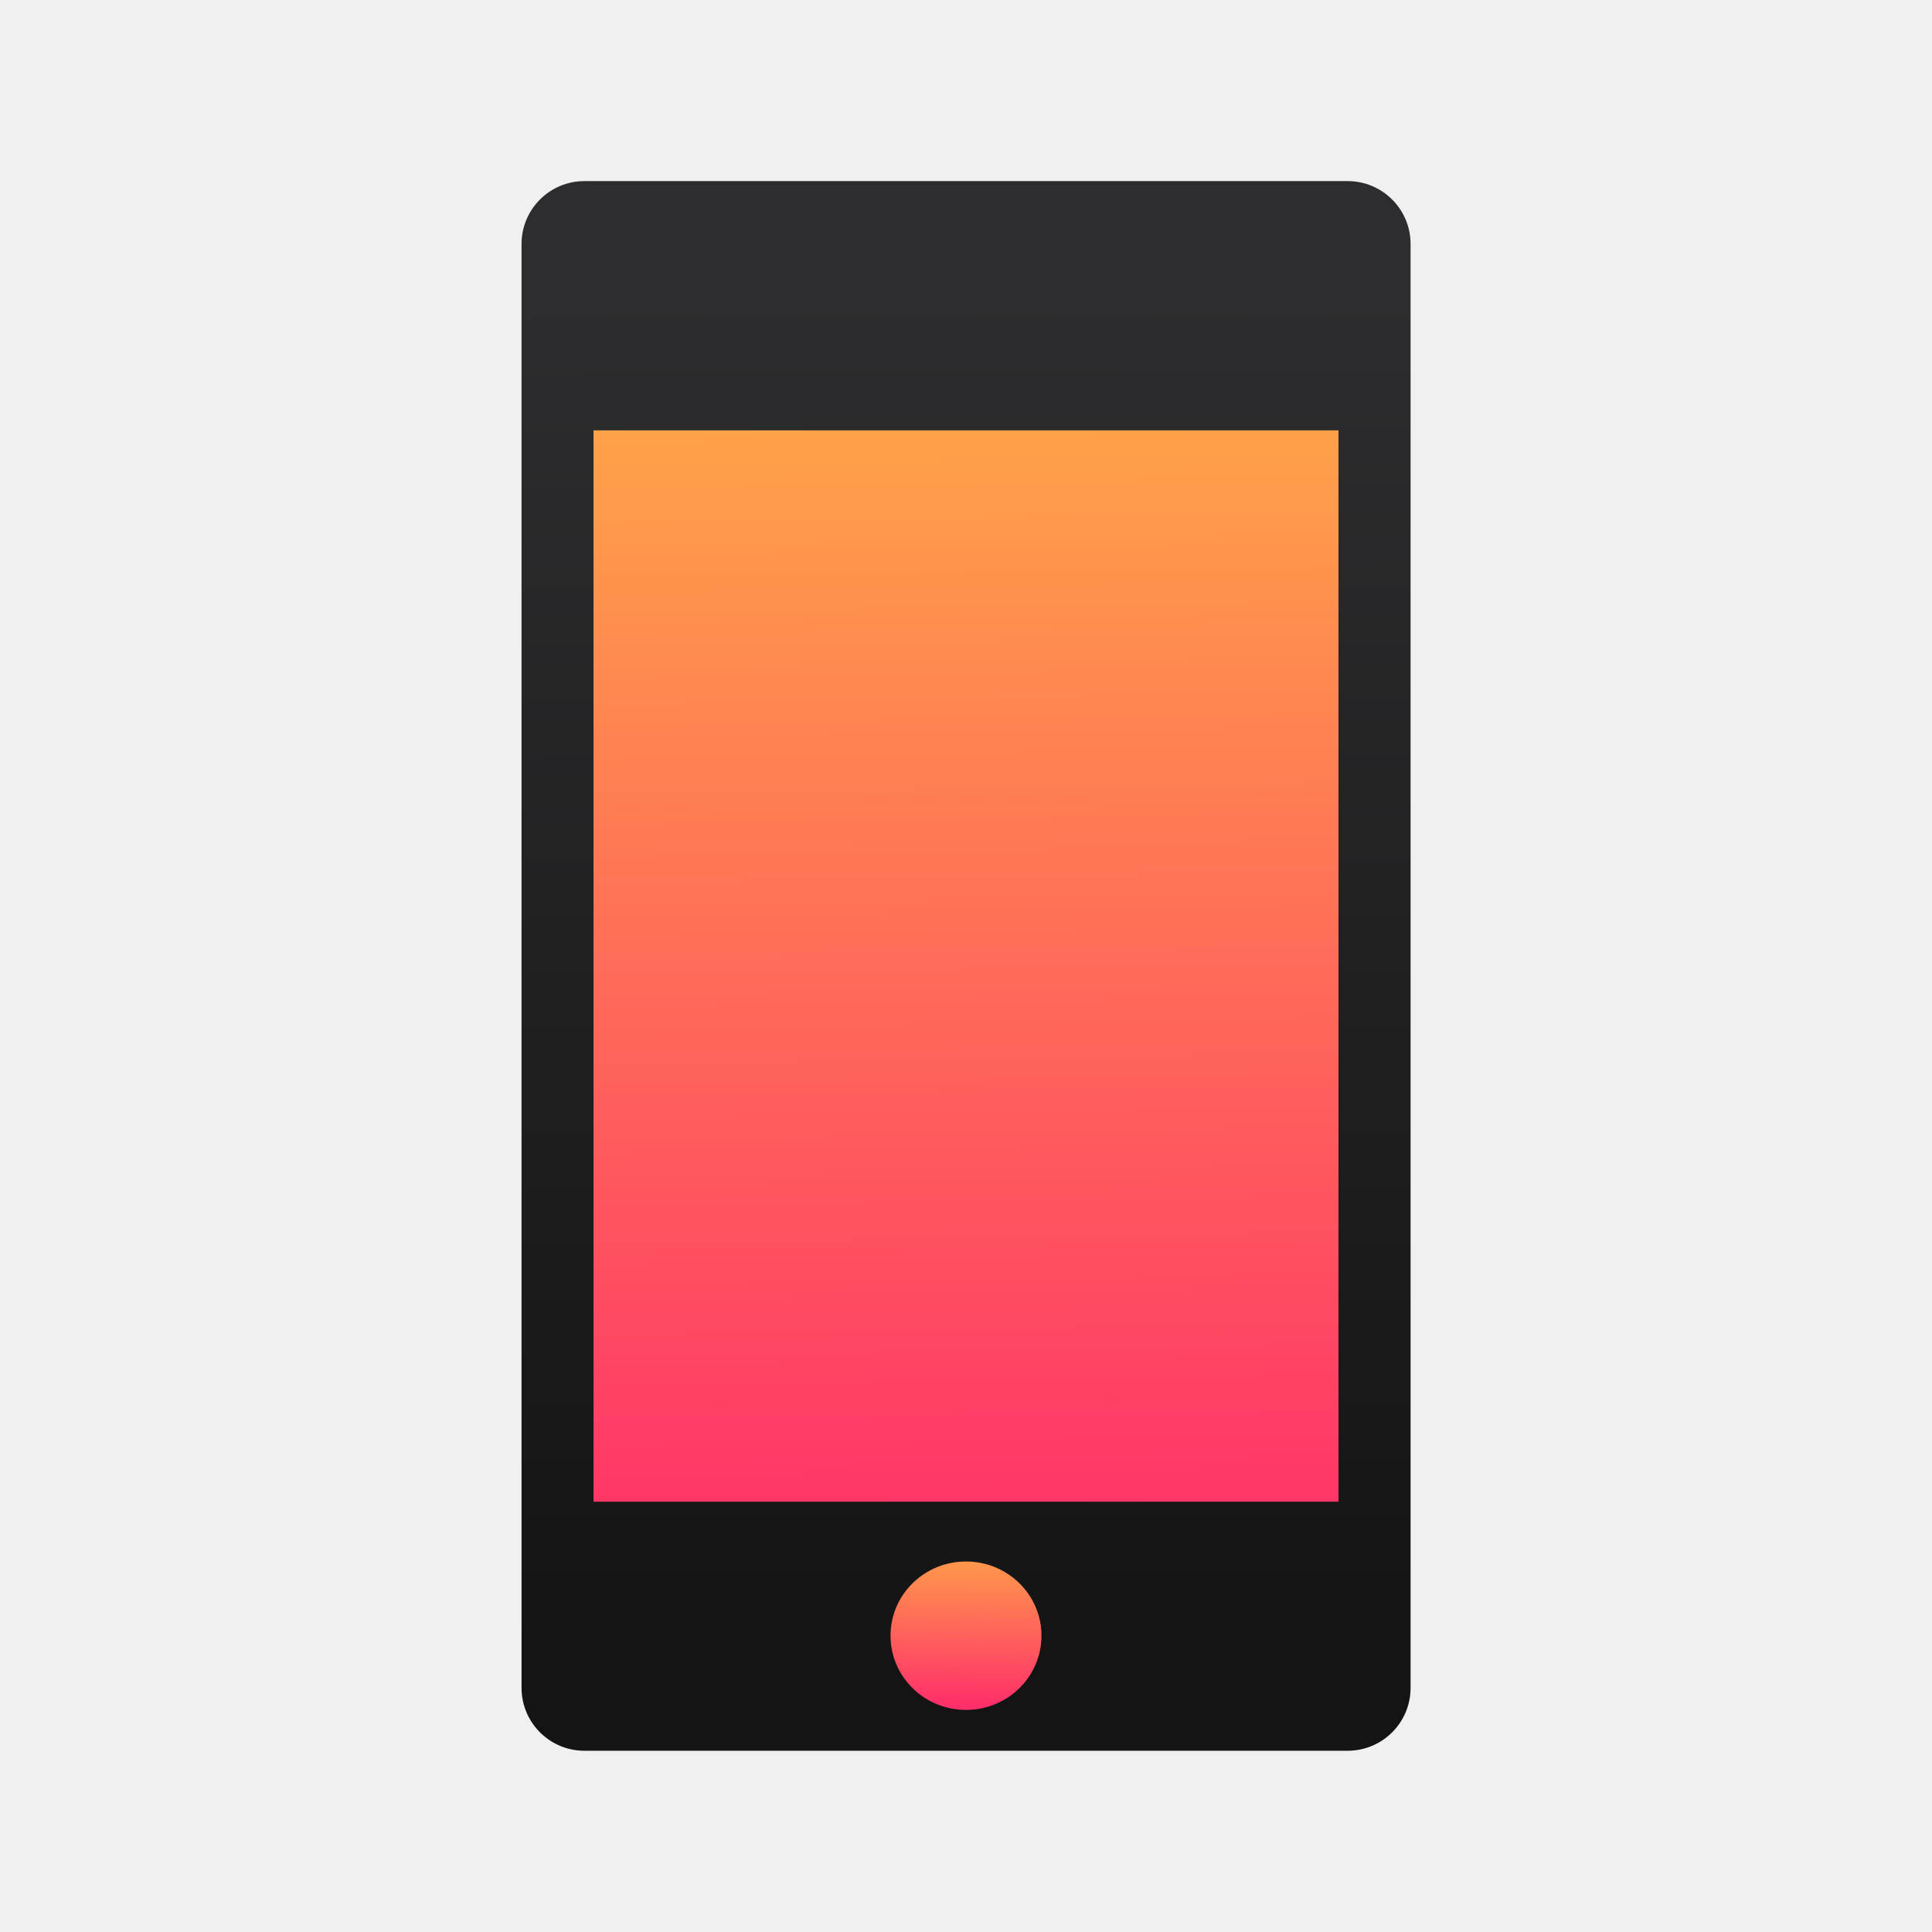
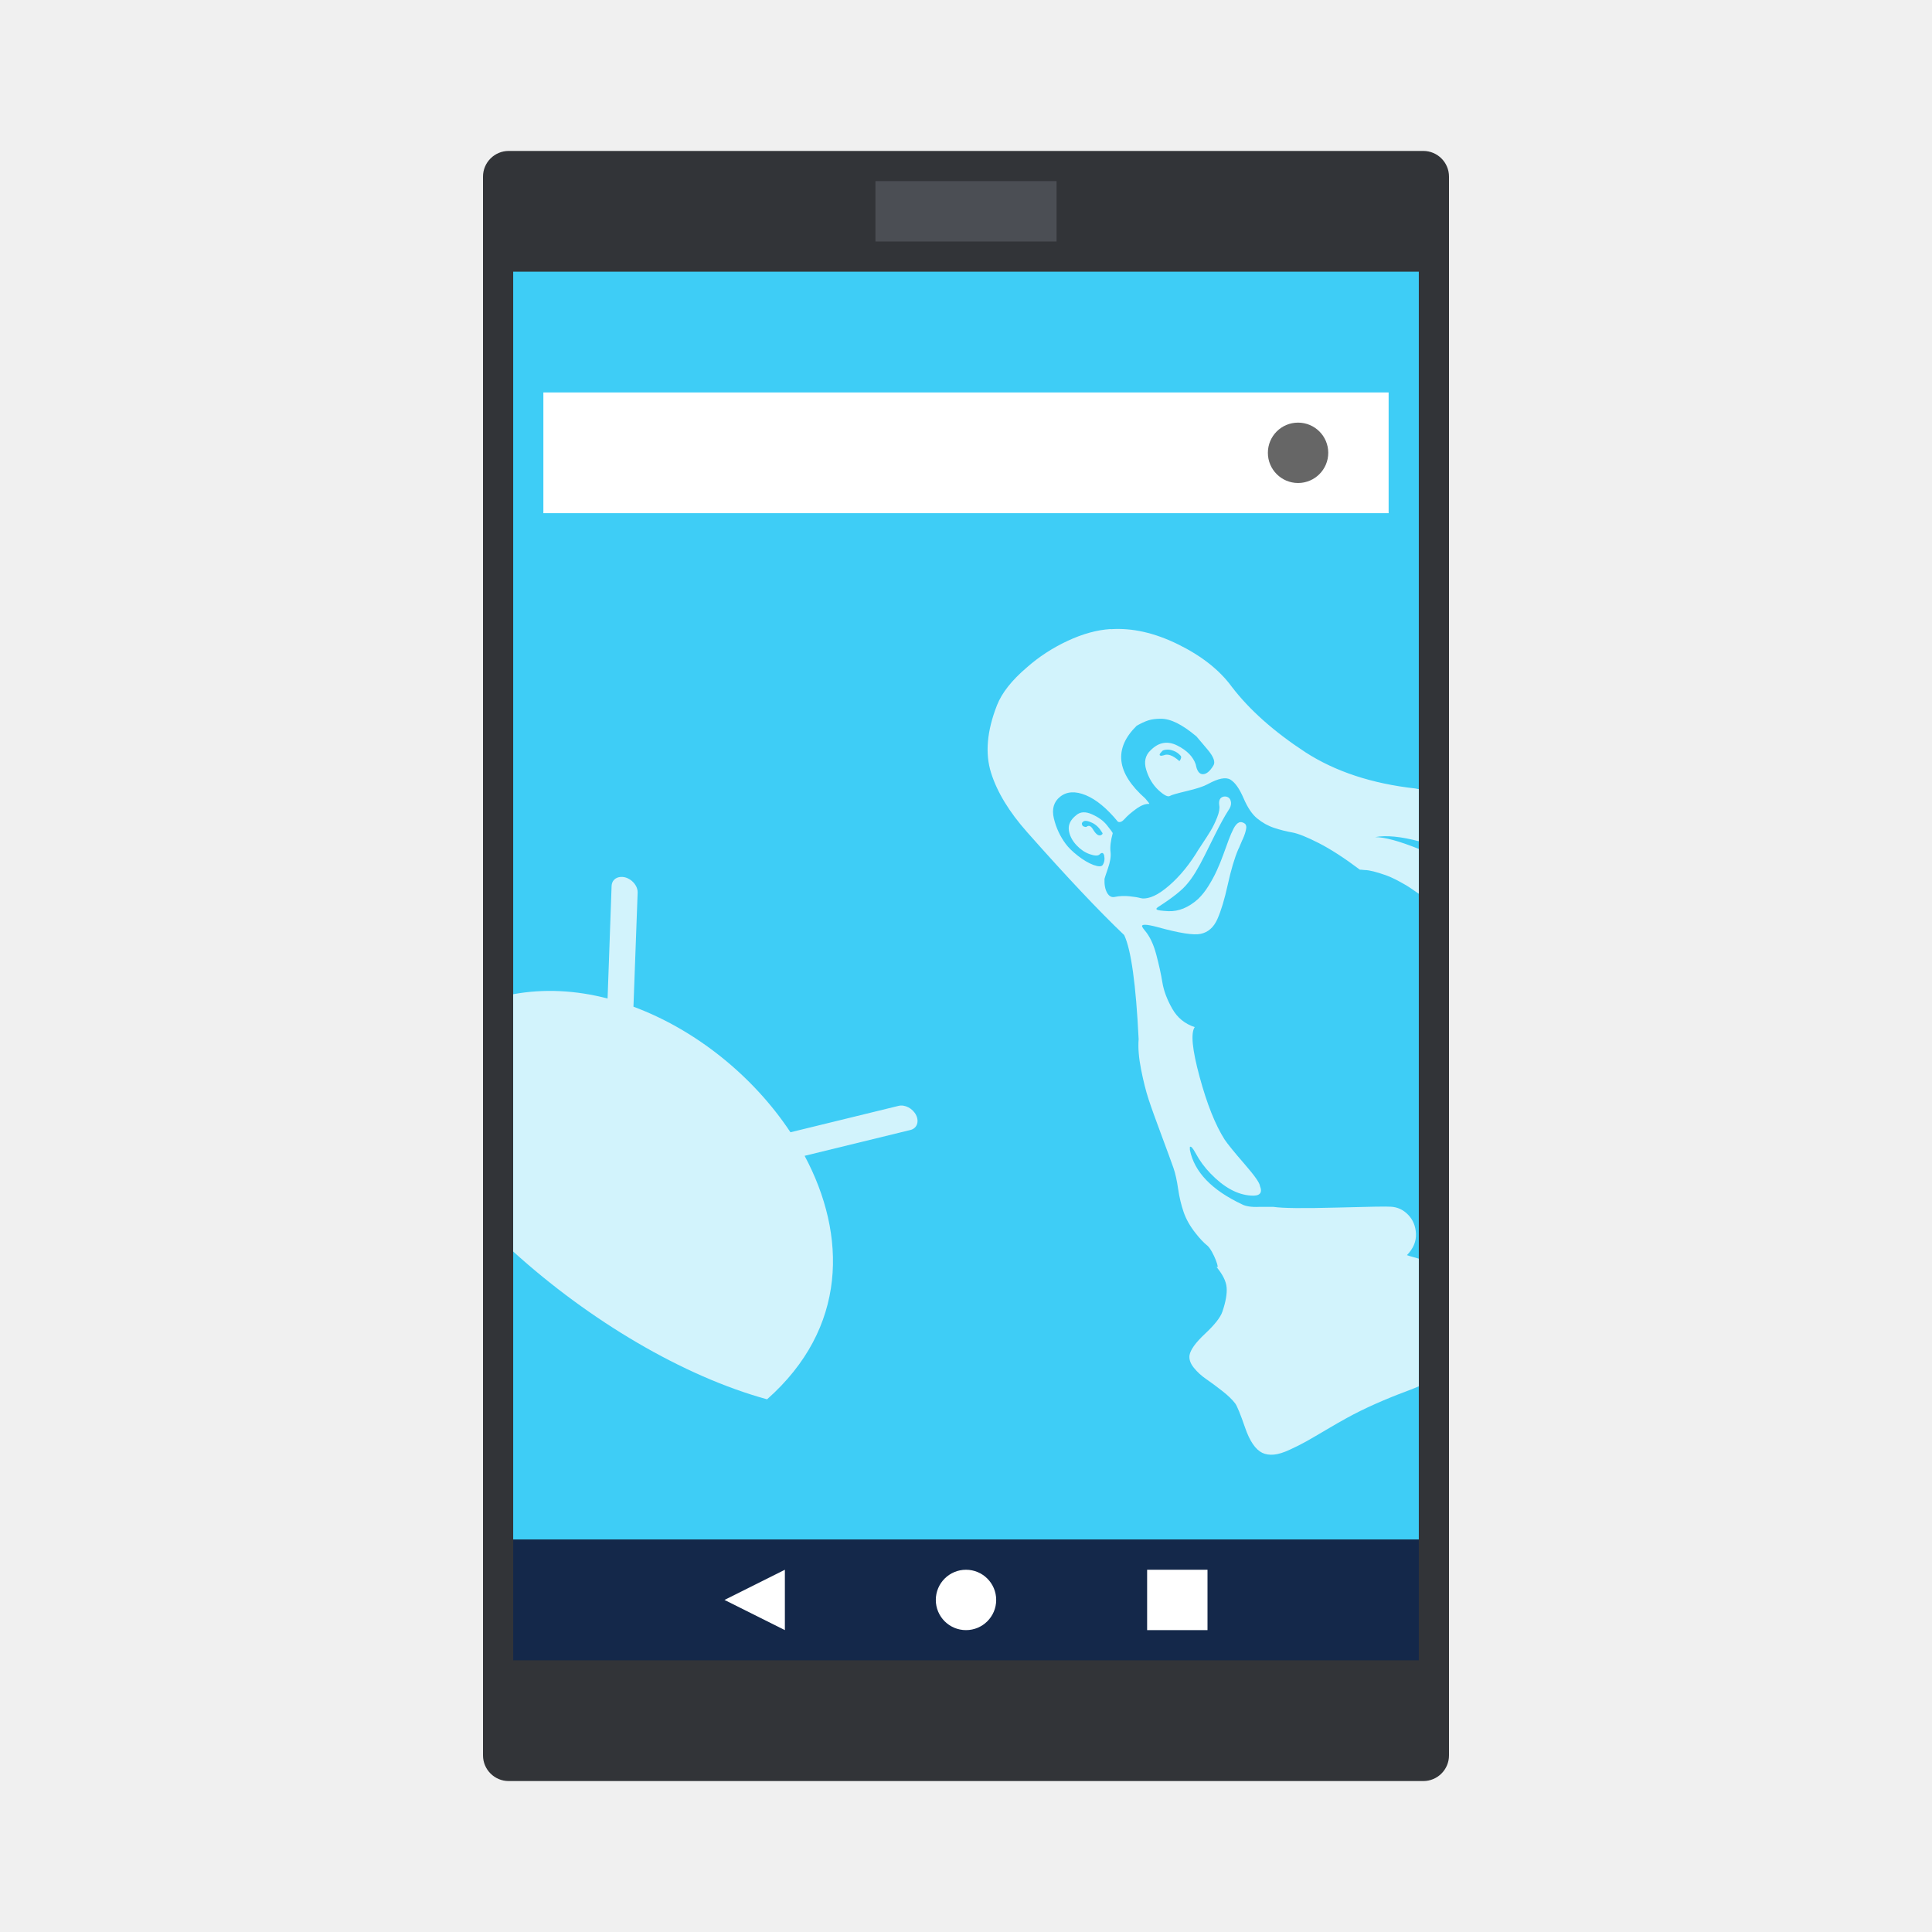
- <svg xmlns="http://www.w3.org/2000/svg" xmlns:xlink="http://www.w3.org/1999/xlink" height="64" width="64">
-   <linearGradient id="a">
-     <stop offset="0" stop-color="#ff3069" />
-     <stop offset="1" stop-color="#ffa548" />
-   </linearGradient>
-   <linearGradient id="b" gradientTransform="matrix(.9302246 0 0 .9189098 14.81504 32.58692)" gradientUnits="userSpaceOnUse" x1="169.501" x2="159.237" xlink:href="#a" y1="624.716" y2="63.269" />
-   <linearGradient id="c" gradientUnits="userSpaceOnUse" x1="8.167" x2="8.115" y1="1050.466" y2="1038.352">
-     <stop offset="0" stop-color="#141414" />
-     <stop offset="1" stop-color="#2d2d2f" />
-   </linearGradient>
-   <linearGradient id="d" gradientUnits="userSpaceOnUse" x1="159.463" x2="160.663" xlink:href="#a" y1="668.026" y2="596.966" />
-   <linearGradient id="e" gradientUnits="userSpaceOnUse" x1="159.463" x2="160.663" xlink:href="#a" y1="668.026" y2="596.966" />
-   <g transform="matrix(.0864122 0 0 .07516574 18.05806 6.230718)">
-     <rect fill="url(#b)" fill-rule="evenodd" height="525.809" ry="9.302" width="292.693" x="18.553" y="87.912" />
-     <path d="m11.404 1037.362h-6.807c-.31 0-.561.251-.561.561v12.877c0 .31.251.561.561.561h6.807c.31 0 .561-.251.561-.561v-12.877c0-.31-.251-.561-.561-.561zm-.082 11.778h-6.644v-9.555h6.644z" fill="url(#c)" transform="matrix(42.98335 0 0 49.41461 -182.5246 -51263.918)" />
-     <ellipse cx="161.342" cy="637.978" fill="url(#d)" fill-rule="evenodd" rx="25.226" ry="29" stroke="url(#e)" stroke-linecap="round" stroke-width="7.411" />
+ <svg xmlns="http://www.w3.org/2000/svg" version="1.1" id="svg2" viewBox="0 0 64 64" height="64" width="64">
+   <defs id="defs4" />
+   <g transform="translate(0,-1058.52)" id="layer1">
+     <rect style="opacity:1;fill:#323438;fill-opacity:1;stroke:none;stroke-width:1;stroke-linecap:round;stroke-linejoin:miter;stroke-miterlimit:4;stroke-dasharray:none;stroke-opacity:0.299" id="rect4159-3" width="32" height="54" x="16" y="1063.52" ry="0.852" rx="0.852" />
+     <path style="opacity:1;fill:#3ecdf6;fill-opacity:1;stroke:none;stroke-width:1;stroke-opacity:1" d="m 17,1067.52 v 42 h 30 v -42 z" id="rect4157-6" />
+     <rect ry="0" y="1109.52" x="17" height="4" width="30" id="rect4163-7" style="opacity:1;fill:#14284a;fill-opacity:1;stroke:none;stroke-width:1;stroke-linecap:round;stroke-linejoin:miter;stroke-miterlimit:4;stroke-dasharray:none;stroke-opacity:0.299" />
+     <rect style="opacity:1;fill:#ffffff;fill-opacity:1;stroke:none;stroke-width:1;stroke-linecap:round;stroke-linejoin:miter;stroke-miterlimit:4;stroke-dasharray:none;stroke-opacity:0.299" id="rect4244-5" width="28" height="4" x="18" y="1071.52" />
+     <ellipse ry="1" rx="1" style="opacity:1;fill:#666666;fill-opacity:1;stroke:none;stroke-width:1;stroke-linecap:round;stroke-linejoin:miter;stroke-miterlimit:4;stroke-dasharray:none;stroke-opacity:0.299" id="path4246-3" cx="43" cy="1073.52" />
+     <ellipse ry="1" rx="1" style="opacity:1;fill:#ffffff;fill-opacity:1;stroke:none;stroke-width:1;stroke-linecap:round;stroke-linejoin:miter;stroke-miterlimit:4;stroke-dasharray:none;stroke-opacity:0.299" id="path4248-5" cx="32" cy="1111.52" />
+     <path style="fill:#ffffff;fill-opacity:1;fill-rule:evenodd;stroke:none;stroke-width:1px;stroke-linecap:butt;stroke-linejoin:miter;stroke-opacity:1" d="m 26,1112.52 -2,-1 2,-1 z" id="path4252-6" />
+     <rect style="opacity:1;fill:#ffffff;fill-opacity:1;stroke:none;stroke-width:1;stroke-linecap:round;stroke-linejoin:miter;stroke-miterlimit:4;stroke-dasharray:none;stroke-opacity:0.299" id="rect4254-2" width="2" height="2" x="38" y="1110.52" />
+     <rect style="opacity:1;fill:#4b4e54;fill-opacity:1;stroke:none;stroke-width:1;stroke-linecap:round;stroke-linejoin:miter;stroke-miterlimit:4;stroke-dasharray:none;stroke-opacity:0.299" id="rect4355-9" width="6" height="2" x="29" y="1064.52" />
+     <path id="Page-1" d="m 36.791,1079.358 c -0.451,0.028 -0.928,0.159 -1.428,0.393 -0.5,0.234 -0.949,0.526 -1.348,0.879 -0.497,0.423 -0.828,0.841 -0.99,1.256 -0.333,0.85 -0.396,1.595 -0.195,2.234 0.201,0.64 0.6,1.297 1.201,1.973 1.319,1.489 2.389,2.623 3.209,3.402 0.231,0.489 0.39,1.639 0.479,3.449 -0.023,0.283 0.004,0.616 0.08,1 0.076,0.384 0.159,0.716 0.25,0.994 0.091,0.278 0.234,0.671 0.424,1.182 0.19,0.511 0.323,0.873 0.398,1.086 0.064,0.183 0.115,0.416 0.156,0.697 0.041,0.281 0.103,0.539 0.184,0.773 0.081,0.234 0.212,0.465 0.393,0.693 0.135,0.175 0.268,0.315 0.395,0.418 0.187,0.158 0.461,0.892 0.275,0.674 0.221,0.26 0.341,0.495 0.359,0.703 0.019,0.208 -0.028,0.478 -0.141,0.81 -0.065,0.187 -0.254,0.43 -0.57,0.725 -0.316,0.295 -0.488,0.534 -0.518,0.717 -0.018,0.134 0.029,0.271 0.143,0.412 0.113,0.141 0.25,0.266 0.408,0.375 0.159,0.109 0.335,0.239 0.529,0.391 0.194,0.151 0.339,0.291 0.436,0.42 0.064,0.09 0.173,0.357 0.326,0.801 0.153,0.444 0.342,0.721 0.568,0.832 0.11,0.052 0.238,0.072 0.385,0.059 0.147,-0.013 0.322,-0.068 0.525,-0.162 0.204,-0.094 0.386,-0.185 0.547,-0.275 0.161,-0.09 0.381,-0.219 0.662,-0.385 0.281,-0.166 0.506,-0.296 0.678,-0.389 0.574,-0.317 1.273,-0.628 2.096,-0.932 0.119,-0.043 0.186,-0.078 0.293,-0.119 v -4.229 c -0.132,-0.039 -0.311,-0.085 -0.393,-0.117 0.21,-0.218 0.31,-0.453 0.299,-0.707 -0.011,-0.254 -0.099,-0.465 -0.26,-0.631 -0.161,-0.166 -0.352,-0.255 -0.572,-0.266 -0.127,-0.012 -0.731,-6e-4 -1.813,0.029 -1.082,0.029 -1.775,0.022 -2.078,-0.024 -0.057,0 -0.214,0 -0.471,0 -0.257,0.012 -0.442,-0.019 -0.559,-0.079 -1.009,-0.474 -1.589,-1.075 -1.736,-1.806 l -0.002,-0.097 c 0.032,-0.04 0.095,0.026 0.187,0.197 0.136,0.253 0.303,0.48 0.5,0.682 0.44,0.456 0.884,0.699 1.33,0.729 0.297,0.024 0.4,-0.083 0.305,-0.318 -0.006,-0.1 -0.178,-0.344 -0.514,-0.731 -0.336,-0.387 -0.554,-0.656 -0.656,-0.807 -0.31,-0.488 -0.586,-1.182 -0.83,-2.082 -0.244,-0.9 -0.297,-1.447 -0.16,-1.643 -0.326,-0.106 -0.575,-0.309 -0.746,-0.611 -0.171,-0.303 -0.281,-0.593 -0.326,-0.871 -0.045,-0.278 -0.113,-0.585 -0.203,-0.924 -0.09,-0.339 -0.216,-0.604 -0.379,-0.795 -0.045,-0.054 -0.074,-0.095 -0.086,-0.125 -0.036,-0.088 0.132,-0.087 0.502,0.012 0.725,0.201 1.203,0.277 1.436,0.225 0.246,-0.052 0.431,-0.215 0.553,-0.49 0.122,-0.275 0.237,-0.656 0.344,-1.143 0.107,-0.486 0.222,-0.875 0.346,-1.164 0.016,-0.027 0.037,-0.075 0.064,-0.144 0.027,-0.069 0.049,-0.12 0.066,-0.154 0.017,-0.034 0.038,-0.08 0.061,-0.139 0.023,-0.059 0.037,-0.106 0.047,-0.141 0.01,-0.035 0.019,-0.073 0.025,-0.112 0.007,-0.039 0.007,-0.071 -0.002,-0.096 -0.009,-0.026 -0.02,-0.047 -0.033,-0.062 -0.074,-0.056 -0.142,-0.07 -0.205,-0.043 -0.063,0.027 -0.121,0.094 -0.176,0.199 -0.055,0.106 -0.11,0.232 -0.164,0.377 -0.055,0.145 -0.113,0.308 -0.178,0.488 -0.064,0.18 -0.137,0.355 -0.215,0.527 -0.078,0.172 -0.171,0.342 -0.277,0.512 -0.106,0.17 -0.22,0.313 -0.344,0.432 -0.315,0.281 -0.643,0.416 -0.984,0.402 -0.22,-0.012 -0.347,-0.028 -0.381,-0.053 -0.034,-0.024 -0.006,-0.061 0.084,-0.112 0.459,-0.298 0.769,-0.547 0.928,-0.748 0.173,-0.2 0.365,-0.514 0.578,-0.945 0.043,-0.089 0.154,-0.312 0.332,-0.668 0.178,-0.356 0.325,-0.623 0.439,-0.799 0.072,-0.101 0.104,-0.191 0.096,-0.27 -0.008,-0.079 -0.035,-0.136 -0.082,-0.168 -0.047,-0.032 -0.1,-0.042 -0.158,-0.033 -0.123,0.026 -0.173,0.121 -0.15,0.287 0.02,0.101 -0.003,0.235 -0.07,0.404 -0.067,0.169 -0.139,0.315 -0.213,0.438 -0.074,0.122 -0.171,0.275 -0.293,0.457 -0.122,0.182 -0.186,0.284 -0.195,0.305 -0.31,0.488 -0.653,0.877 -1.025,1.168 -0.175,0.135 -0.332,0.226 -0.471,0.272 -0.139,0.046 -0.253,0.056 -0.34,0.032 -0.087,-0.025 -0.21,-0.045 -0.369,-0.061 -0.159,-0.016 -0.317,-0.012 -0.477,0.02 -0.109,0.027 -0.196,-0.019 -0.262,-0.135 -0.065,-0.116 -0.094,-0.269 -0.086,-0.461 0.001,-0.014 0.039,-0.129 0.113,-0.344 0.074,-0.215 0.105,-0.393 0.088,-0.537 -0.022,-0.166 0.001,-0.377 0.072,-0.635 -0.018,-0.038 -0.084,-0.127 -0.197,-0.268 -0.113,-0.141 -0.277,-0.26 -0.49,-0.355 -0.213,-0.096 -0.386,-0.087 -0.516,0.024 -0.19,0.148 -0.273,0.312 -0.252,0.492 0.021,0.18 0.107,0.35 0.258,0.512 0.131,0.139 0.276,0.237 0.436,0.293 0.159,0.055 0.265,0.059 0.318,0.014 0.078,-0.079 0.13,-0.072 0.158,0.024 0.026,0.123 0.01,0.23 -0.047,0.318 -0.041,0.061 -0.143,0.06 -0.309,0 -0.166,-0.063 -0.338,-0.166 -0.516,-0.305 -0.178,-0.139 -0.31,-0.269 -0.4,-0.391 -0.186,-0.25 -0.318,-0.531 -0.393,-0.844 -0.074,-0.312 -0.004,-0.553 0.209,-0.721 0.221,-0.174 0.503,-0.191 0.848,-0.049 0.345,0.142 0.699,0.434 1.063,0.877 0.068,0.034 0.144,0 0.227,-0.094 0.083,-0.096 0.208,-0.204 0.375,-0.326 0.167,-0.122 0.312,-0.178 0.439,-0.168 0.008,-0.012 -0.037,-0.067 -0.135,-0.182 -0.957,-0.847 -1.052,-1.649 -0.285,-2.406 0.142,-0.081 0.269,-0.141 0.383,-0.178 0.113,-0.038 0.252,-0.055 0.416,-0.056 0.164,-9e-4 0.344,0.047 0.539,0.144 0.195,0.098 0.409,0.244 0.643,0.441 l 0.361,0.426 c 0.208,0.245 0.275,0.424 0.201,0.539 -0.115,0.191 -0.23,0.286 -0.348,0.287 -0.118,0 -0.197,-0.106 -0.236,-0.322 -0.086,-0.256 -0.289,-0.465 -0.611,-0.627 -0.322,-0.162 -0.615,-0.112 -0.879,0.152 -0.185,0.17 -0.233,0.392 -0.148,0.662 0.085,0.271 0.219,0.492 0.404,0.664 0.186,0.172 0.313,0.234 0.381,0.19 0.052,-0.032 0.239,-0.085 0.562,-0.162 0.323,-0.077 0.553,-0.152 0.688,-0.227 0.351,-0.193 0.601,-0.243 0.754,-0.148 0.153,0.094 0.297,0.299 0.432,0.613 0.135,0.314 0.286,0.537 0.453,0.672 0.174,0.142 0.361,0.246 0.562,0.312 0.201,0.066 0.399,0.117 0.592,0.15 0.193,0.034 0.488,0.15 0.885,0.353 0.397,0.203 0.851,0.497 1.361,0.881 0.014,0 0.065,0 0.154,0.012 0.089,0 0.187,0.019 0.295,0.045 0.108,0.027 0.248,0.069 0.418,0.129 0.17,0.06 0.392,0.171 0.668,0.332 0.128,0.075 0.279,0.189 0.418,0.281 v -1.486 c -0.653,-0.262 -1.138,-0.394 -1.449,-0.391 0.373,-0.07 0.863,-0.018 1.449,0.137 v -1.728 c -0.036,0 -0.074,-0.015 -0.109,-0.02 -1.441,-0.16 -2.659,-0.561 -3.654,-1.205 -1.042,-0.683 -1.852,-1.405 -2.432,-2.164 -0.404,-0.553 -0.998,-1.022 -1.779,-1.406 -0.781,-0.384 -1.525,-0.551 -2.234,-0.502 z m 1.834,3.998 c 0.072,-0.012 0.154,0 0.248,0.035 0.094,0.033 0.176,0.092 0.248,0.176 l 0.006,0.053 c -0.029,0.09 -0.053,0.124 -0.072,0.101 -0.206,-0.181 -0.375,-0.24 -0.508,-0.18 -0.022,0 -0.045,0.012 -0.066,0.015 -0.093,-5e-4 -0.089,-0.049 0.012,-0.148 0.016,-0.027 0.061,-0.045 0.133,-0.053 z m -2.6,2.363 c 0.046,0.012 0.101,0.031 0.164,0.062 0.127,0.063 0.235,0.171 0.322,0.32 0.02,0.022 0.017,0.043 -0.006,0.062 -0.084,0.072 -0.18,0.022 -0.287,-0.15 -0.075,-0.134 -0.15,-0.169 -0.227,-0.103 -0.029,0.012 -0.067,0 -0.115,-0.021 -0.059,-0.069 -0.049,-0.125 0.033,-0.168 0.029,-0.012 0.069,-0.012 0.115,0 z" style="fill:#d2f3fc;fill-opacity:1;fill-rule:evenodd;stroke:none;stroke-width:1.492" />
+     <path id="path46" d="m 20.537,1087.572 c -0.157,0.019 -0.271,0.131 -0.277,0.295 l -0.133,3.73 c -1.038,-0.271 -2.101,-0.331 -3.127,-0.142 v 8.523 c 2.527,2.29 5.628,4.132 8.41,4.896 2.667,-2.357 2.648,-5.438 1.244,-8.066 l 3.506,-0.856 c 0.212,-0.052 0.296,-0.271 0.187,-0.492 -0.109,-0.221 -0.368,-0.358 -0.58,-0.307 l -3.582,0.875 c -1.226,-1.852 -3.126,-3.39 -5.201,-4.16 l 0.139,-3.779 c 0.006,-0.164 -0.1,-0.332 -0.252,-0.432 -0.051,-0.033 -0.106,-0.059 -0.166,-0.074 -0.06,-0.015 -0.116,-0.018 -0.168,-0.012 z" style="fill:#d2f3fc;fill-opacity:1;fill-rule:evenodd;stroke-width:0.802" />
  </g>
</svg>
